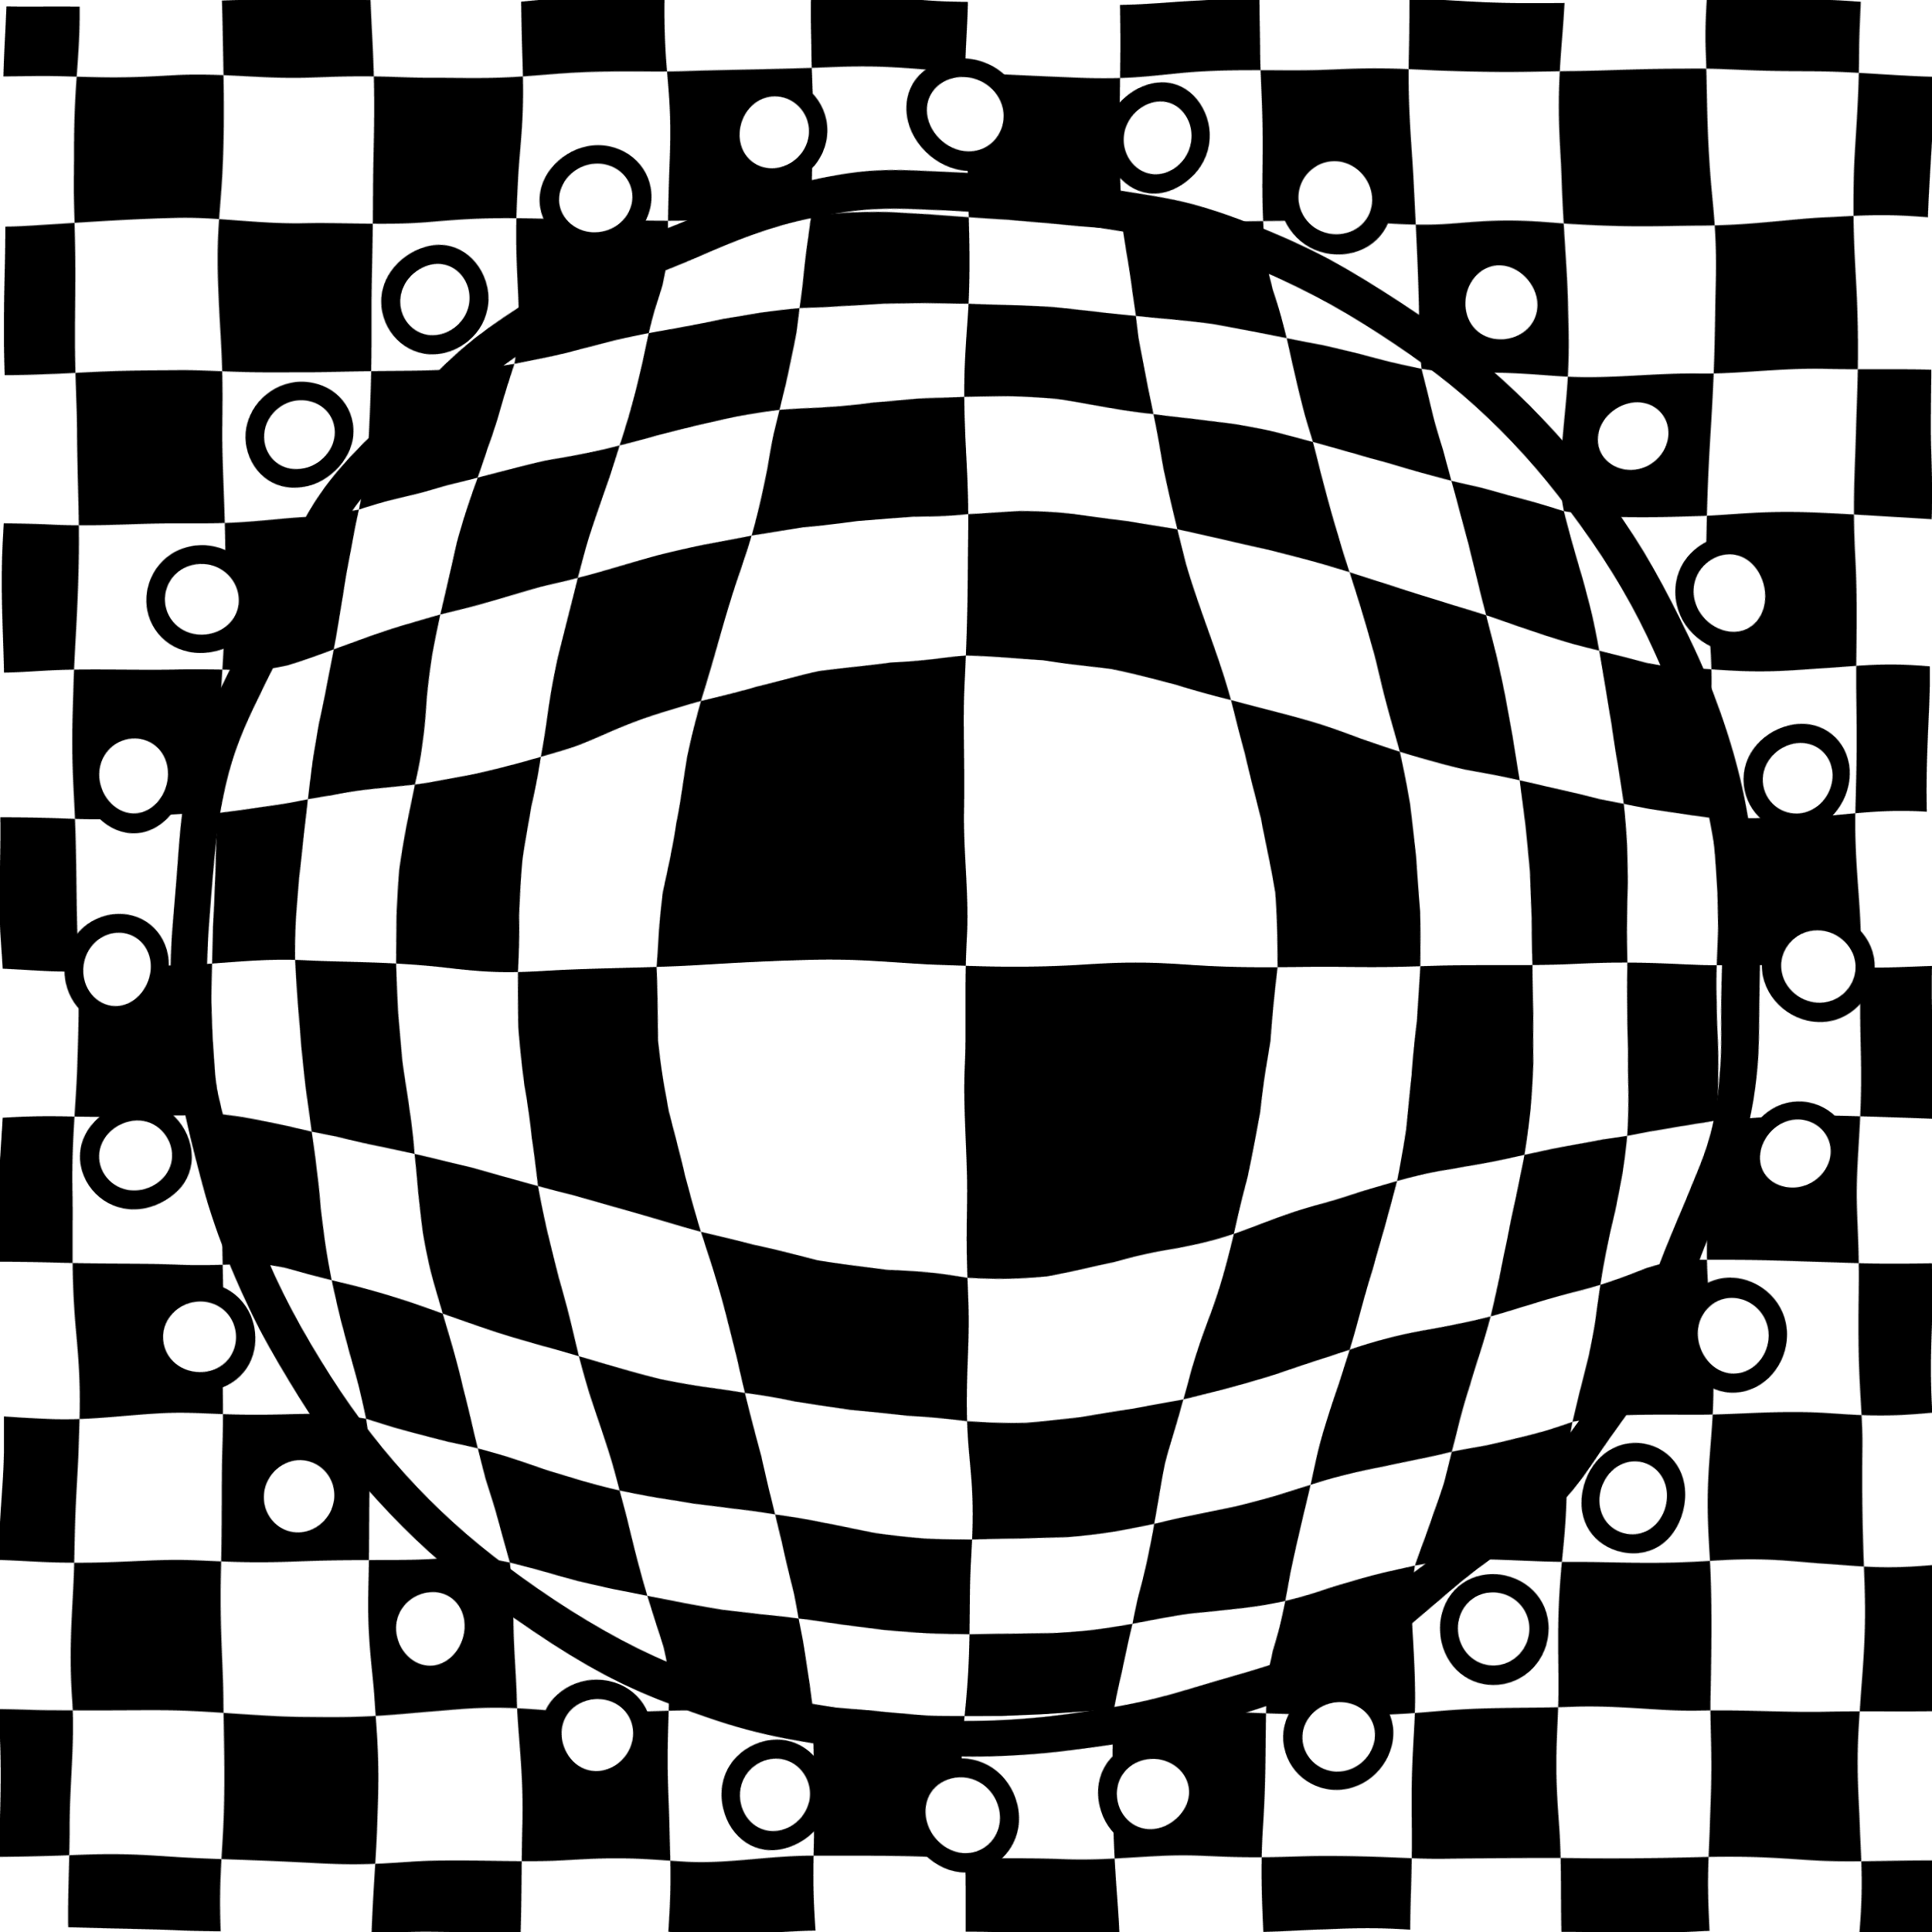
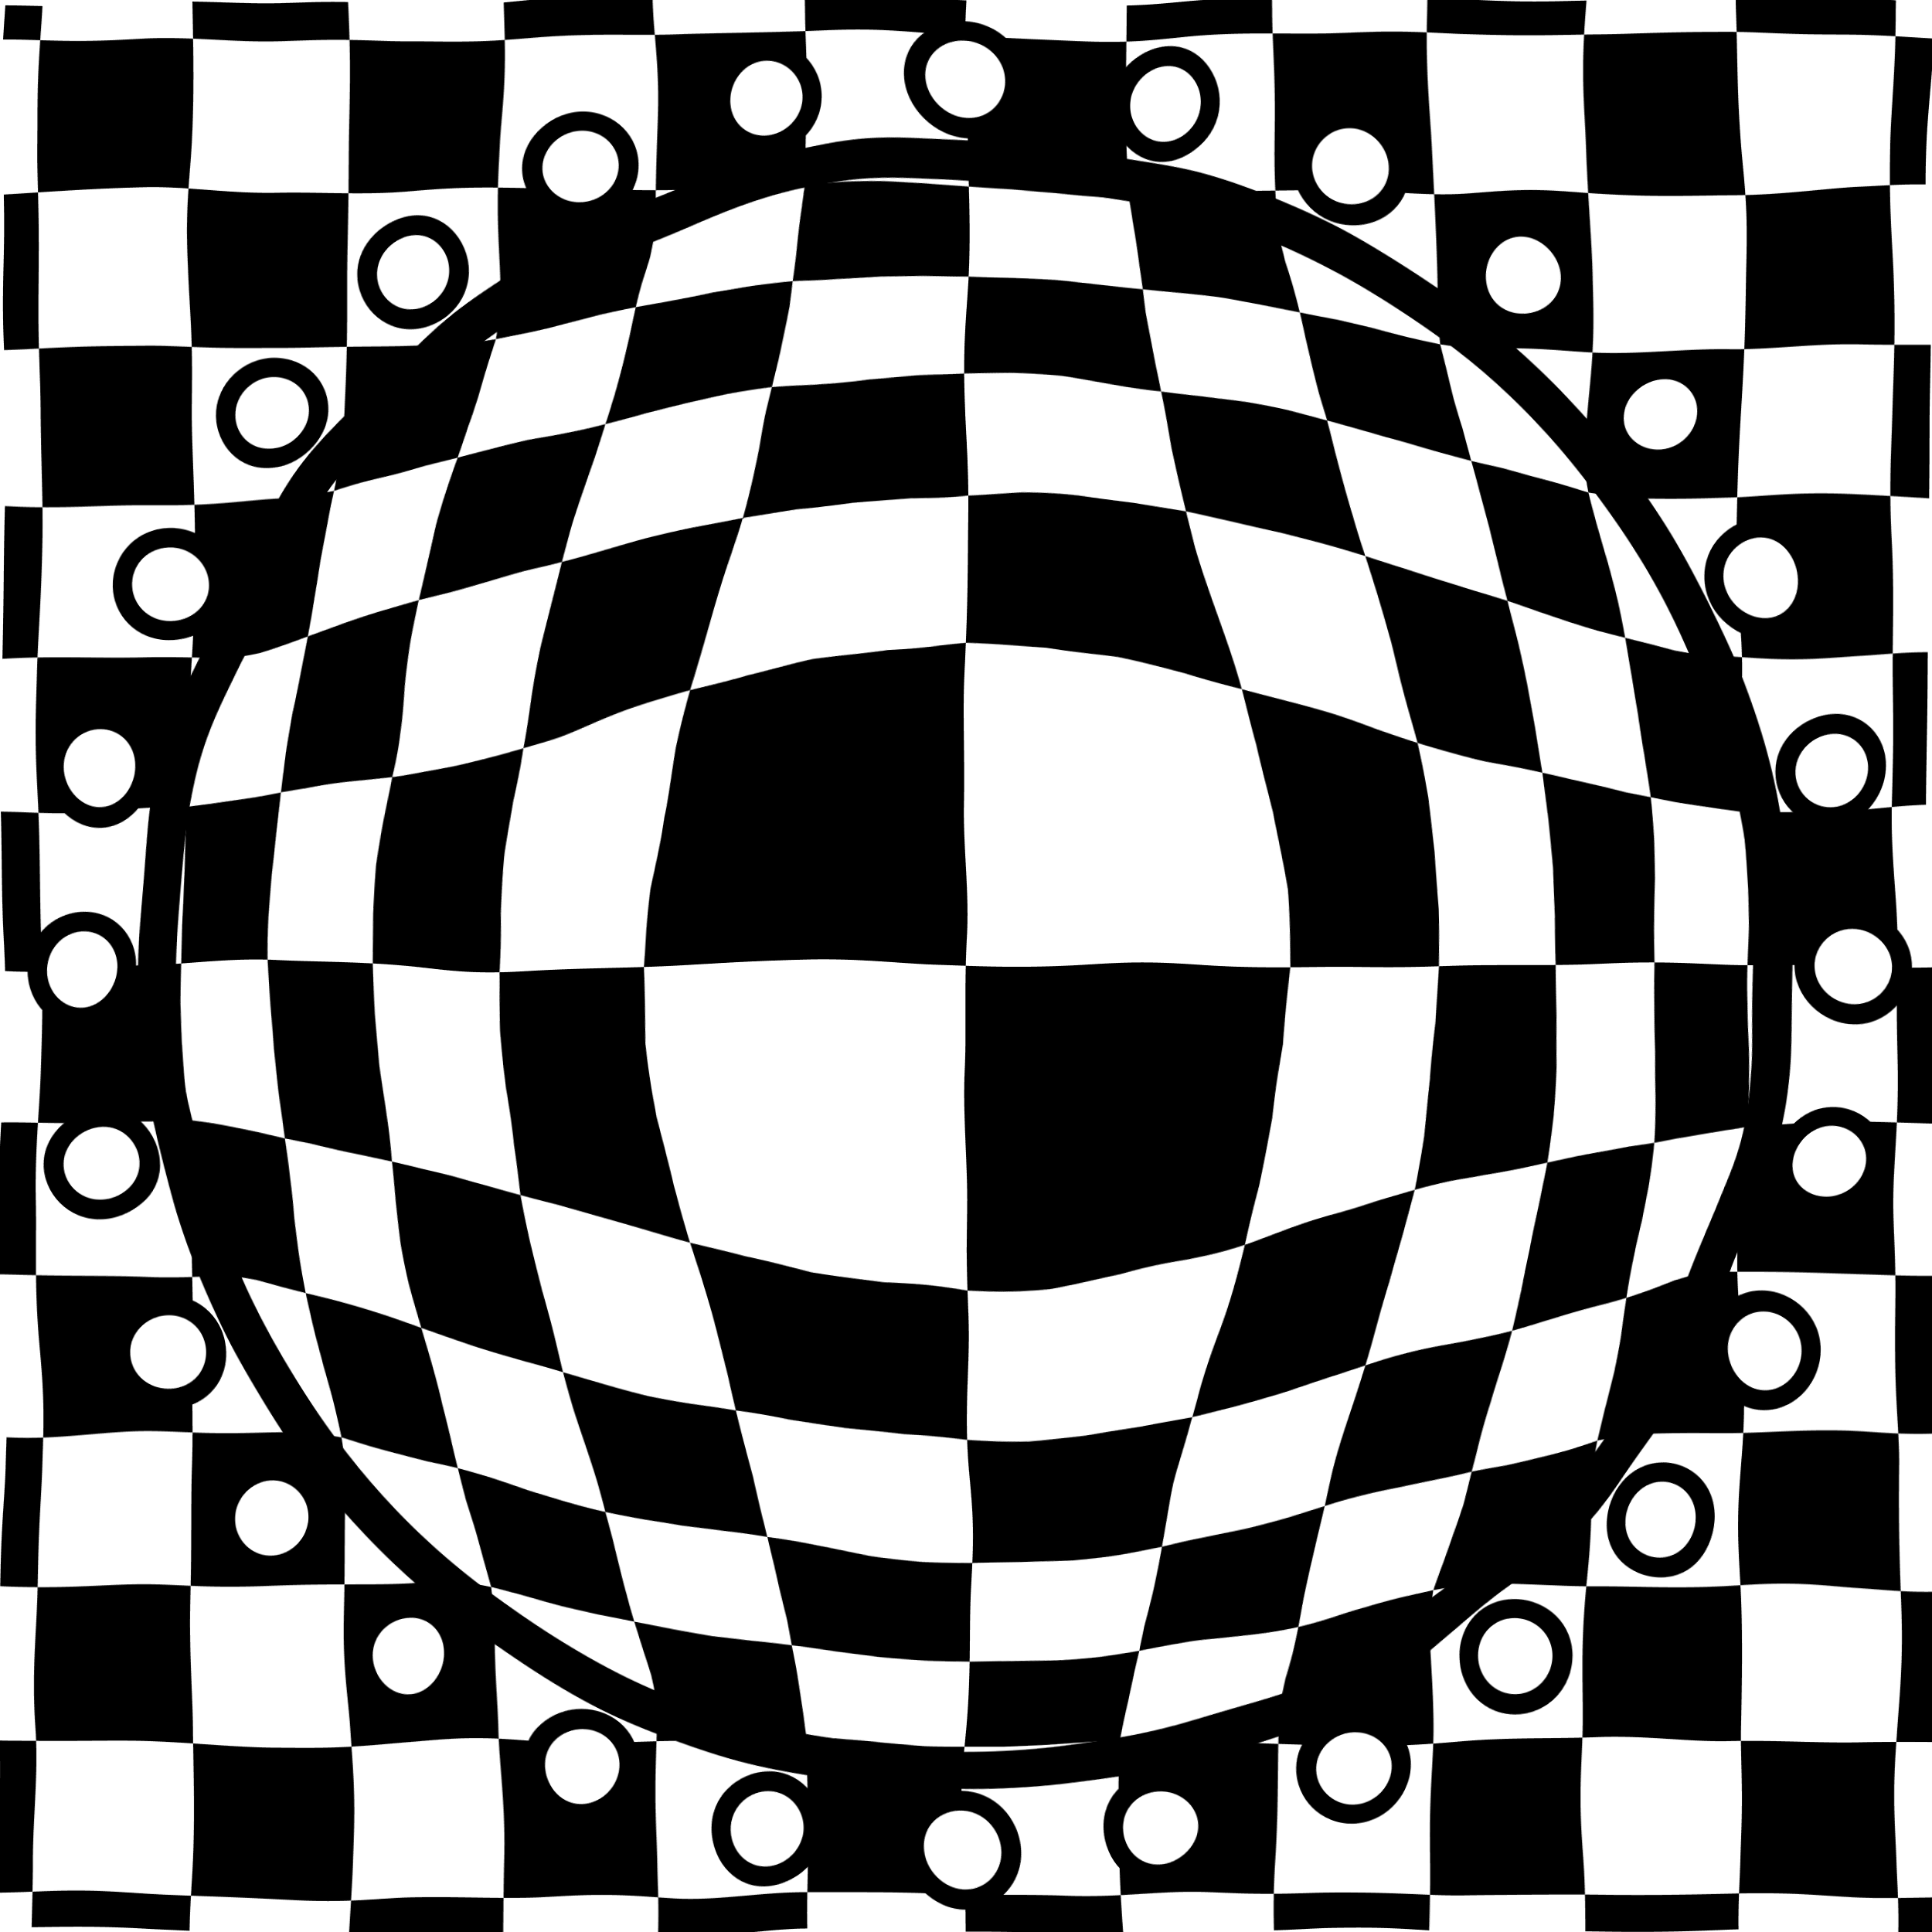
- <svg xmlns="http://www.w3.org/2000/svg" viewBox="10 10 254 254" shape-rendering="geometricPrecision">
+ <svg xmlns="http://www.w3.org/2000/svg" viewBox="15 15 244 244" shape-rendering="geometricPrecision">
  <defs>
    <filter id="w" x="-5%" y="-5%" width="110%" height="110%">
      <feTurbulence type="fractalNoise" baseFrequency="0.03" numOctaves="2" seed="9" />
      <feDisplacementMap in="SourceGraphic" scale="3.2" />
    </filter>
    <clipPath id="c">
      <rect x="7" y="7" width="260" height="260" />
    </clipPath>
  </defs>
  <rect width="274" height="274" fill="#fff" />
  <g filter="url(#w)">
    <g clip-path="url(#c)">
      <path d="M0.0 0.0L4.9 0.0L9.8 0.0L14.7 0.0L19.6 0.0L19.6 4.9L19.6 9.8L19.6 14.7L19.6 19.6L14.7 19.6L9.8 19.6L4.9 19.6L0.0 19.6L0.0 14.7L0.0 9.8L0.0 4.9Z" fill="#000" />
      <path d="M0.0 39.1L4.9 39.1L9.8 39.1L14.7 39.1L19.6 39.1L19.6 44.0L19.6 48.9L19.6 53.8L19.6 58.7L14.7 58.7L9.8 58.7L4.9 58.7L0.0 58.7L0.0 53.8L0.0 48.9L0.0 44.0Z" fill="#000" />
      <path d="M0.0 78.3L4.9 78.3L9.8 78.3L14.7 78.3L19.6 78.3L19.6 83.2L19.6 88.1L19.6 93.0L19.6 97.9L14.7 97.9L9.8 97.9L4.9 97.9L0.0 97.9L0.0 93.0L0.0 88.1L0.0 83.2Z" fill="#000" />
      <path d="M0.0 117.4L4.9 117.4L9.8 117.4L14.7 117.4L19.6 117.4L19.6 122.3L19.6 127.2L19.6 132.1L19.6 137.0L14.7 137.0L9.8 137.0L4.9 137.0L0.0 137.0L0.0 132.1L0.0 127.2L0.0 122.3Z" fill="#000" />
      <path d="M0.0 156.6L4.9 156.6L9.8 156.6L14.7 156.6L19.6 156.6L19.6 161.5L19.6 166.4L19.6 171.2L19.6 176.1L14.7 176.1L9.8 176.1L4.9 176.1L0.0 176.1L0.0 171.3L0.0 166.4L0.0 161.5Z" fill="#000" />
      <path d="M0.0 195.7L4.9 195.7L9.8 195.7L14.7 195.7L19.6 195.7L19.6 200.6L19.6 205.5L19.6 210.4L19.6 215.3L14.7 215.3L9.8 215.3L4.9 215.3L0.0 215.3L0.0 210.4L0.0 205.5L0.0 200.6Z" fill="#000" />
      <path d="M0.0 234.9L4.9 234.9L9.8 234.9L14.7 234.9L19.6 234.9L19.6 239.8L19.6 244.6L19.6 249.5L19.6 254.4L14.7 254.4L9.8 254.4L4.9 254.4L0.0 254.4L0.0 249.5L0.0 244.6L0.0 239.8Z" fill="#000" />
      <path d="M19.6 19.6L24.5 19.6L29.4 19.6L34.2 19.6L39.1 19.6L39.1 24.5L39.1 29.4L39.1 34.2L39.1 39.1L34.2 39.1L29.4 39.1L24.5 39.1L19.6 39.1L19.6 34.2L19.6 29.4L19.6 24.5Z" fill="#000" />
      <path d="M19.6 58.7L24.5 58.7L29.4 58.7L34.2 58.7L39.1 58.7L39.1 63.6L39.1 68.5L39.1 73.4L39.1 78.3L34.2 78.3L29.4 78.3L24.5 78.3L19.6 78.3L19.6 73.4L19.6 68.5L19.6 63.6Z" fill="#000" />
      <path d="M19.6 97.9L24.5 97.9L29.4 97.9L34.2 97.9L39.1 97.9L39.1 102.8L39.1 107.6L39.1 112.5L39.1 117.4L34.2 117.4L29.4 117.4L24.5 117.4L19.6 117.4L19.6 112.5L19.6 107.6L19.6 102.8Z" fill="#000" />
      <path d="M19.6 137.0L24.5 137.0L29.4 137.0L34.2 137.0L38.2 137.0L38.2 141.9L38.4 146.9L38.7 151.7L39.1 156.6L34.2 156.6L29.4 156.6L24.5 156.6L19.6 156.6L19.6 151.7L19.6 146.8L19.6 141.9Z" fill="#000" />
      <path d="M19.6 176.1L24.5 176.1L29.4 176.1L34.2 176.1L39.1 176.1L39.1 181.0L39.1 185.9L39.1 190.8L39.1 195.7L34.2 195.7L29.4 195.7L24.5 195.7L19.6 195.7L19.6 190.8L19.6 185.9L19.6 181.0Z" fill="#000" />
      <path d="M19.6 215.3L24.5 215.3L29.4 215.3L34.2 215.3L39.1 215.3L39.1 220.2L39.1 225.1L39.1 230.0L39.1 234.9L34.2 234.9L29.4 234.9L24.5 234.9L19.6 234.9L19.6 230.0L19.6 225.1L19.6 220.2Z" fill="#000" />
      <path d="M19.6 254.4L24.5 254.4L29.4 254.4L34.2 254.4L39.1 254.4L39.1 259.3L39.1 264.2L39.1 269.1L39.1 274.0L34.2 274.0L29.4 274.0L24.5 274.0L19.6 274.0L19.6 269.1L19.6 264.2L19.6 259.3Z" fill="#000" />
      <path d="M39.1 0.0L44.0 0.0L48.9 0.0L53.8 0.0L58.7 0.0L58.7 4.9L58.7 9.8L58.7 14.7L58.7 19.6L53.8 19.6L48.9 19.6L44.0 19.6L39.1 19.6L39.1 14.7L39.1 9.8L39.1 4.9Z" fill="#000" />
      <path d="M39.1 39.1L44.0 39.1L48.9 39.1L53.8 39.1L58.7 39.1L58.7 44.0L58.7 48.9L58.7 53.8L58.7 58.7L53.8 58.7L48.9 58.7L44.0 58.7L39.1 58.7L39.1 53.8L39.1 48.9L39.1 44.0Z" fill="#000" />
      <path d="M39.1 78.3L44.0 78.3L48.9 78.3L53.8 78.3L57.9 77.7L56.9 81.9L55.8 86.3L54.8 90.8L53.9 95.4L50.6 96.3L47.5 97.2L44.0 97.9L39.1 97.9L39.1 93.0L39.1 88.1L39.1 83.2Z" fill="#000" />
      <path d="M39.1 117.4L41.9 117.0L44.8 116.5L47.7 116.0L50.8 115.4L50.3 120.7L49.9 126.1L49.7 131.5L49.6 137.0L46.6 137.0L43.7 137.0L40.9 137.0L38.2 137.0L38.2 132.1L38.4 127.1L38.7 122.3Z" fill="#000" />
      <path d="M39.1 156.6L41.9 157.0L44.8 157.5L47.7 158.0L50.8 158.6L51.4 163.7L52.1 168.8L53.0 173.8L53.9 178.6L50.6 177.7L47.5 176.8L44.0 176.1L39.1 176.1L39.1 171.3L39.1 166.4L39.1 161.5Z" fill="#000" />
      <path d="M39.1 195.7L44.0 195.7L48.9 195.7L53.8 195.7L57.9 196.3L58.7 200.6L58.7 205.5L58.7 210.4L58.7 215.3L53.8 215.3L48.9 215.3L44.0 215.3L39.1 215.3L39.1 210.4L39.1 205.5L39.1 200.6Z" fill="#000" />
      <path d="M39.1 234.9L44.0 234.9L48.9 234.9L53.8 234.9L58.7 234.9L58.7 239.8L58.7 244.6L58.7 249.5L58.7 254.4L53.8 254.4L48.9 254.4L44.0 254.4L39.1 254.4L39.1 249.5L39.1 244.6L39.1 239.8Z" fill="#000" />
      <path d="M58.7 19.6L63.6 19.6L68.5 19.6L73.4 19.6L78.3 19.6L78.3 24.5L78.3 29.4L78.3 34.2L78.3 39.1L73.4 39.1L68.5 39.1L63.6 39.1L58.7 39.1L58.7 34.2L58.7 29.4L58.7 24.5Z" fill="#000" />
      <path d="M58.7 58.7L63.6 58.7L68.5 58.7L73.4 58.7L77.7 57.9L76.6 61.5L75.5 65.3L74.3 69.1L73.2 73.2L69.1 74.3L65.3 75.5L61.5 76.6L57.9 77.7L58.7 73.4L58.7 68.5L58.7 63.6Z" fill="#000" />
      <path d="M53.9 95.4L57.3 94.5L60.8 93.5L64.5 92.4L68.3 91.2L67.1 96.3L66.0 101.5L65.0 107.0L64.1 112.7L60.6 113.5L57.2 114.2L53.9 114.9L50.8 115.4L51.4 110.3L52.1 105.2L53.0 100.2Z" fill="#000" />
      <path d="M49.6 137.0L52.6 137.0L55.8 137.0L59.0 137.0L62.4 137.0L62.5 143.2L62.8 149.4L63.4 155.4L64.1 161.3L60.6 160.5L57.2 159.8L53.9 159.1L50.8 158.6L50.3 153.3L49.9 147.9L49.7 142.5Z" fill="#000" />
      <path d="M53.9 178.6L57.3 179.5L60.8 180.5L64.5 181.6L68.3 182.8L69.5 187.6L70.7 192.2L72.0 196.6L73.2 200.8L69.1 199.7L65.3 198.5L61.5 197.4L57.9 196.3L56.9 192.1L55.8 187.7L54.8 183.2Z" fill="#000" />
      <path d="M58.7 215.3L63.6 215.3L68.5 215.3L73.4 215.3L77.7 216.1L78.3 220.2L78.3 225.1L78.3 230.0L78.3 234.9L73.4 234.9L68.5 234.9L63.6 234.9L58.7 234.9L58.7 230.0L58.7 225.1L58.7 220.2Z" fill="#000" />
      <path d="M58.7 254.4L63.6 254.4L68.5 254.4L73.4 254.4L78.3 254.4L78.3 259.3L78.3 264.2L78.3 269.1L78.3 274.0L73.4 274.0L68.5 274.0L63.6 274.0L58.7 274.0L58.7 269.1L58.7 264.2L58.7 259.3Z" fill="#000" />
      <path d="M78.3 0.0L83.2 0.0L88.1 0.0L93.0 0.0L97.9 0.0L97.9 4.9L97.9 9.8L97.9 14.7L97.9 19.6L93.0 19.6L88.1 19.6L83.2 19.6L78.3 19.6L78.3 14.7L78.3 9.8L78.3 4.9Z" fill="#000" />
      <path d="M78.3 39.1L83.2 39.1L88.1 39.1L93.0 39.1L97.9 39.1L97.9 44.0L97.2 47.5L96.3 50.6L95.4 53.9L90.8 54.8L86.3 55.8L81.9 56.9L77.7 57.9L78.3 53.8L78.3 48.9L78.3 44.0Z" fill="#000" />
      <path d="M73.2 73.2L77.4 72.0L81.8 70.7L86.4 69.5L91.2 68.3L90.0 72.4L88.7 76.6L87.3 81.1L85.9 85.9L81.1 87.3L76.6 88.7L72.4 90.0L68.3 91.2L69.5 86.4L70.7 81.8L72.0 77.4Z" fill="#000" />
      <path d="M64.1 112.7L67.8 111.8L71.7 110.9L75.8 109.8L80.2 108.6L79.0 115.3L78.1 122.3L77.5 129.6L77.3 137.0L73.3 137.0L69.5 137.0L65.9 137.0L62.4 137.0L62.5 130.8L62.8 124.6L63.4 118.6Z" fill="#000" />
      <path d="M64.1 161.3L67.8 162.2L71.7 163.1L75.8 164.2L80.2 165.4L81.6 171.6L83.0 177.5L84.5 183.0L85.9 188.1L81.1 186.7L76.6 185.3L72.4 184.0L68.3 182.8L67.1 177.7L66.0 172.5L65.0 167.0Z" fill="#000" />
      <path d="M73.2 200.8L77.4 202.0L81.8 203.3L86.4 204.5L91.2 205.7L92.4 209.5L93.5 213.2L94.5 216.7L95.4 220.1L90.8 219.2L86.3 218.2L81.9 217.1L77.7 216.1L76.6 212.5L75.5 208.7L74.3 204.9Z" fill="#000" />
      <path d="M78.3 234.9L83.2 234.9L88.1 234.9L93.0 234.9L97.9 234.9L97.9 239.8L97.9 244.6L97.9 249.5L97.9 254.4L93.0 254.4L88.1 254.4L83.2 254.4L78.3 254.4L78.3 249.5L78.3 244.6L78.3 239.8Z" fill="#000" />
      <path d="M97.9 19.6L102.8 19.6L107.6 19.6L112.5 19.6L117.4 19.6L117.4 24.5L117.4 29.4L117.4 34.2L117.4 39.1L112.5 39.1L107.6 39.1L102.8 39.1L97.9 39.1L97.9 34.2L97.9 29.4L97.9 24.5Z" fill="#000" />
      <path d="M95.4 53.9L100.2 53.0L105.2 52.1L110.3 51.4L115.4 50.8L114.9 53.9L114.2 57.2L113.5 60.6L112.7 64.1L107.0 65.0L101.5 66.0L96.3 67.1L91.2 68.3L92.4 64.5L93.5 60.8L94.5 57.3Z" fill="#000" />
      <path d="M85.9 85.9L91.0 84.5L96.5 83.0L102.4 81.6L108.6 80.2L107.3 84.9L105.7 90.1L104.0 95.8L102.1 102.1L95.8 104.0L90.1 105.7L84.9 107.3L80.2 108.6L81.6 102.4L83.0 96.5L84.5 91.0Z" fill="#000" />
      <path d="M77.3 137.0L81.5 137.0L86.0 137.0L90.9 137.0L96.2 137.0L96.8 147.1L98.2 156.4L100.1 164.7L102.1 171.9L95.8 170.0L90.1 168.3L84.9 166.7L80.2 165.4L79.0 158.7L78.1 151.7L77.5 144.4Z" fill="#000" />
      <path d="M85.9 188.1L91.0 189.5L96.5 191.0L102.4 192.4L108.6 193.8L109.8 198.2L110.9 202.3L111.8 206.2L112.7 209.9L107.0 209.0L101.5 208.0L96.3 206.9L91.2 205.7L90.0 201.6L88.7 197.4L87.3 192.9Z" fill="#000" />
      <path d="M95.4 220.1L100.2 221.0L105.2 221.9L110.3 222.6L115.4 223.2L116.0 226.3L116.5 229.2L117.0 232.1L117.4 234.9L112.5 234.9L107.6 234.9L102.8 234.9L97.9 234.9L97.9 230.0L97.2 226.5L96.3 223.4Z" fill="#000" />
      <path d="M97.9 254.4L102.8 254.4L107.6 254.4L112.5 254.4L117.4 254.4L117.4 259.3L117.4 264.2L117.4 269.1L117.4 274.0L112.5 274.0L107.6 274.0L102.8 274.0L97.9 274.0L97.9 269.1L97.9 264.2L97.9 259.3Z" fill="#000" />
      <path d="M117.4 0.0L122.3 0.0L127.2 0.0L132.1 0.0L137.0 0.0L137.0 4.9L137.0 9.8L137.0 14.7L137.0 19.6L132.1 19.6L127.2 19.6L122.3 19.6L117.4 19.6L117.4 14.7L117.4 9.8L117.4 4.9Z" fill="#000" />
      <path d="M117.4 39.1L122.3 38.7L127.1 38.4L132.1 38.2L137.0 38.2L137.0 40.9L137.0 43.7L137.0 46.6L137.0 49.6L131.5 49.7L126.1 49.9L120.7 50.3L115.4 50.8L116.0 47.7L116.5 44.8L117.0 41.9Z" fill="#000" />
      <path d="M112.7 64.1L118.6 63.4L124.6 62.8L130.8 62.5L137.0 62.4L137.0 65.9L137.0 69.5L137.0 73.3L137.0 77.3L129.6 77.5L122.3 78.1L115.3 79.0L108.6 80.2L109.8 75.8L110.9 71.7L111.8 67.8Z" fill="#000" />
      <path d="M102.1 102.1L109.3 100.1L117.6 98.2L126.9 96.8L137.0 96.2L137.0 102.2L137.0 109.1L137.0 118.0L137.0 137.0L118.0 137.0L109.1 137.0L102.2 137.0L96.2 137.0L96.8 126.9L98.2 117.6L100.1 109.3Z" fill="#000" />
      <path d="M102.1 171.9L109.3 173.9L117.6 175.8L126.9 177.2L137.0 177.8L137.0 183.1L137.0 188.0L137.0 192.5L137.0 196.7L129.6 196.5L122.3 195.9L115.3 195.0L108.6 193.8L107.3 189.1L105.7 183.9L104.0 178.2Z" fill="#000" />
      <path d="M112.7 209.9L118.6 210.6L124.6 211.2L130.8 211.5L137.0 211.6L137.0 215.0L137.0 218.2L137.0 221.4L137.0 224.4L131.5 224.3L126.1 224.1L120.7 223.7L115.4 223.2L114.9 220.1L114.2 216.8L113.5 213.4Z" fill="#000" />
      <path d="M117.4 234.9L122.3 235.3L127.1 235.6L132.1 235.8L137.0 235.8L137.0 239.8L137.0 244.6L137.0 249.5L137.0 254.4L132.1 254.4L127.2 254.4L122.3 254.4L117.4 254.4L117.4 249.5L117.4 244.6L117.4 239.8Z" fill="#000" />
      <path d="M137.0 19.6L141.9 19.6L146.8 19.6L151.7 19.6L156.6 19.6L156.6 24.5L156.6 29.4L156.6 34.2L156.6 39.1L151.7 38.7L146.9 38.4L141.9 38.2L137.0 38.2L137.0 34.2L137.0 29.4L137.0 24.5Z" fill="#000" />
      <path d="M137.0 49.6L142.5 49.7L147.9 49.9L153.3 50.3L158.6 50.8L159.1 53.9L159.8 57.2L160.5 60.6L161.3 64.1L155.4 63.4L149.4 62.8L143.2 62.5L137.0 62.4L137.0 59.0L137.0 55.8L137.0 52.6Z" fill="#000" />
      <path d="M137.0 77.3L144.4 77.5L151.7 78.1L158.7 79.0L165.4 80.2L166.7 84.9L168.3 90.1L170.0 95.8L171.9 102.1L164.7 100.1L156.4 98.2L147.1 96.8L137.0 96.2L137.0 90.9L137.0 86.0L137.0 81.5Z" fill="#000" />
      <path d="M137.0 137.0L156.0 137.0L164.9 137.0L171.8 137.0L177.8 137.0L177.2 147.1L175.8 156.4L173.9 164.7L171.9 171.9L164.7 173.9L156.4 175.8L147.1 177.2L137.0 177.8L137.0 171.8L137.0 164.9L137.0 156.0Z" fill="#000" />
      <path d="M137.0 196.7L144.4 196.5L151.7 195.9L158.7 195.0L165.4 193.8L164.2 198.2L163.1 202.3L162.2 206.2L161.3 209.9L155.4 210.6L149.4 211.2L143.2 211.5L137.0 211.6L137.0 208.1L137.0 204.5L137.0 200.7Z" fill="#000" />
      <path d="M137.0 224.4L142.5 224.3L147.9 224.1L153.3 223.7L158.6 223.2L158.0 226.3L157.5 229.2L157.0 232.1L156.6 234.9L151.7 235.3L146.9 235.6L141.9 235.8L137.0 235.8L137.0 233.1L137.0 230.3L137.0 227.4Z" fill="#000" />
      <path d="M137.0 254.4L141.9 254.4L146.8 254.4L151.7 254.4L156.6 254.4L156.6 259.3L156.6 264.2L156.6 269.1L156.6 274.0L151.7 274.0L146.8 274.0L141.9 274.0L137.0 274.0L137.0 269.1L137.0 264.2L137.0 259.3Z" fill="#000" />
      <path d="M156.6 0.0L161.5 0.0L166.4 0.0L171.2 0.0L176.1 0.0L176.1 4.9L176.1 9.8L176.1 14.7L176.1 19.6L171.3 19.6L166.4 19.6L161.5 19.6L156.6 19.6L156.6 14.7L156.6 9.8L156.6 4.9Z" fill="#000" />
      <path d="M156.6 39.1L161.5 39.1L166.4 39.1L171.2 39.1L176.1 39.1L176.1 44.0L176.8 47.5L177.7 50.6L178.6 53.9L173.8 53.0L168.8 52.1L163.7 51.4L158.6 50.8L158.0 47.7L157.5 44.8L157.0 41.9Z" fill="#000" />
      <path d="M161.3 64.1L167.0 65.0L172.5 66.0L177.7 67.1L182.8 68.3L184.0 72.4L185.3 76.6L186.7 81.1L188.1 85.9L183.0 84.5L177.5 83.0L171.6 81.6L165.4 80.2L164.2 75.8L163.1 71.7L162.2 67.8Z" fill="#000" />
      <path d="M171.9 102.1L178.2 104.0L183.9 105.7L189.1 107.3L193.8 108.6L195.0 115.3L195.9 122.3L196.5 129.6L196.7 137.0L192.5 137.0L188.0 137.0L183.1 137.0L177.8 137.0L177.2 126.9L175.8 117.6L173.9 109.3Z" fill="#000" />
      <path d="M171.9 171.9L178.2 170.0L183.9 168.3L189.1 166.7L193.8 165.4L192.4 171.6L191.0 177.5L189.5 183.0L188.1 188.1L183.0 189.5L177.5 191.0L171.6 192.4L165.4 193.8L166.7 189.1L168.3 183.9L170.0 178.2Z" fill="#000" />
      <path d="M161.3 209.9L167.0 209.0L172.5 208.0L177.7 206.9L182.8 205.7L181.6 209.5L180.5 213.2L179.5 216.7L178.6 220.1L173.8 221.0L168.8 221.9L163.7 222.6L158.6 223.2L159.1 220.1L159.8 216.8L160.5 213.4Z" fill="#000" />
      <path d="M156.6 234.9L161.5 234.9L166.4 234.9L171.2 234.9L176.1 234.9L176.1 239.8L176.1 244.6L176.1 249.5L176.1 254.4L171.3 254.4L166.4 254.4L161.5 254.4L156.6 254.4L156.6 249.5L156.6 244.6L156.6 239.8Z" fill="#000" />
      <path d="M176.1 19.6L181.0 19.6L185.9 19.6L190.8 19.6L195.7 19.6L195.7 24.5L195.7 29.4L195.7 34.2L195.7 39.1L190.8 39.1L185.9 39.1L181.0 39.1L176.1 39.1L176.1 34.2L176.1 29.4L176.1 24.5Z" fill="#000" />
      <path d="M178.6 53.9L183.2 54.8L187.7 55.8L192.1 56.9L196.3 57.9L197.4 61.5L198.5 65.3L199.7 69.1L200.8 73.2L196.6 72.0L192.2 70.7L187.6 69.5L182.8 68.3L181.6 64.5L180.5 60.8L179.5 57.3Z" fill="#000" />
      <path d="M188.1 85.9L192.9 87.3L197.4 88.7L201.6 90.0L205.7 91.2L206.9 96.3L208.0 101.5L209.0 107.0L209.9 112.7L206.2 111.8L202.3 110.9L198.2 109.8L193.8 108.6L192.4 102.4L191.0 96.5L189.5 91.0Z" fill="#000" />
      <path d="M196.7 137.0L200.7 137.0L204.5 137.0L208.1 137.0L211.6 137.0L211.5 143.2L211.2 149.4L210.6 155.4L209.9 161.3L206.2 162.2L202.3 163.1L198.2 164.2L193.8 165.4L195.0 158.7L195.9 151.7L196.5 144.4Z" fill="#000" />
      <path d="M188.1 188.1L192.9 186.7L197.4 185.3L201.6 184.0L205.7 182.8L204.5 187.6L203.3 192.2L202.0 196.6L200.8 200.8L196.6 202.0L192.2 203.3L187.6 204.5L182.8 205.7L184.0 201.6L185.3 197.4L186.7 192.9Z" fill="#000" />
      <path d="M178.6 220.1L183.2 219.2L187.7 218.2L192.1 217.1L196.3 216.1L195.7 220.2L195.7 225.1L195.7 230.0L195.7 234.9L190.8 234.9L185.9 234.9L181.0 234.9L176.1 234.9L176.1 230.0L176.8 226.5L177.7 223.4Z" fill="#000" />
      <path d="M176.1 254.4L181.0 254.4L185.9 254.4L190.8 254.4L195.7 254.4L195.7 259.3L195.7 264.2L195.7 269.1L195.7 274.0L190.8 274.0L185.9 274.0L181.0 274.0L176.1 274.0L176.1 269.1L176.1 264.2L176.1 259.3Z" fill="#000" />
      <path d="M195.7 0.0L200.6 0.0L205.5 0.0L210.4 0.0L215.3 0.0L215.3 4.9L215.3 9.8L215.3 14.7L215.3 19.6L210.4 19.6L205.5 19.6L200.6 19.6L195.7 19.6L195.7 14.7L195.7 9.8L195.7 4.9Z" fill="#000" />
      <path d="M195.7 39.1L200.6 39.1L205.5 39.1L210.4 39.1L215.3 39.1L215.3 44.0L215.3 48.9L215.3 53.8L215.3 58.7L210.4 58.7L205.5 58.7L200.6 58.7L196.3 57.9L195.7 53.8L195.7 48.9L195.7 44.0Z" fill="#000" />
      <path d="M200.8 73.2L204.9 74.3L208.7 75.5L212.5 76.6L216.1 77.7L217.1 81.9L218.2 86.3L219.2 90.8L220.1 95.4L216.7 94.5L213.2 93.5L209.5 92.4L205.7 91.2L204.5 86.4L203.3 81.8L202.0 77.4Z" fill="#000" />
      <path d="M209.9 112.7L213.4 113.5L216.8 114.2L220.1 114.9L223.2 115.4L223.7 120.7L224.1 126.1L224.3 131.5L224.4 137.0L221.4 137.0L218.2 137.0L215.0 137.0L211.6 137.0L211.5 130.8L211.2 124.6L210.6 118.6Z" fill="#000" />
      <path d="M209.9 161.3L213.4 160.5L216.8 159.8L220.1 159.1L223.2 158.6L222.6 163.7L221.9 168.8L221.0 173.8L220.1 178.6L216.7 179.5L213.2 180.5L209.5 181.6L205.7 182.8L206.9 177.7L208.0 172.5L209.0 167.0Z" fill="#000" />
      <path d="M200.8 200.8L204.9 199.7L208.7 198.5L212.5 197.4L216.1 196.3L215.3 200.6L215.3 205.5L215.3 210.4L215.3 215.3L210.4 215.3L205.5 215.3L200.6 215.3L196.3 216.1L197.4 212.5L198.5 208.7L199.7 204.9Z" fill="#000" />
      <path d="M195.7 234.9L200.6 234.9L205.5 234.9L210.4 234.9L215.3 234.9L215.3 239.8L215.3 244.6L215.3 249.5L215.3 254.4L210.4 254.4L205.5 254.4L200.6 254.4L195.7 254.4L195.7 249.5L195.7 244.6L195.7 239.8Z" fill="#000" />
      <path d="M215.3 19.6L220.2 19.6L225.1 19.6L230.0 19.6L234.9 19.6L234.9 24.5L234.9 29.4L234.9 34.2L234.9 39.1L230.0 39.1L225.1 39.1L220.2 39.1L215.3 39.1L215.3 34.2L215.3 29.4L215.3 24.5Z" fill="#000" />
      <path d="M215.3 58.7L220.2 58.7L225.1 58.7L230.0 58.7L234.9 58.7L234.9 63.6L234.9 68.5L234.9 73.4L234.9 78.3L230.0 78.3L225.1 78.3L220.2 78.3L216.1 77.7L215.3 73.4L215.3 68.5L215.3 63.6Z" fill="#000" />
      <path d="M220.1 95.4L223.4 96.3L226.5 97.2L230.0 97.9L234.9 97.9L234.9 102.8L234.9 107.6L234.9 112.5L234.9 117.4L232.1 117.0L229.2 116.5L226.3 116.0L223.2 115.4L222.6 110.3L221.9 105.2L221.0 100.2Z" fill="#000" />
      <path d="M224.4 137.0L227.4 137.0L230.3 137.0L233.1 137.0L235.8 137.0L235.8 141.9L235.6 146.9L235.3 151.7L234.9 156.6L232.1 157.0L229.2 157.5L226.3 158.0L223.2 158.6L223.7 153.3L224.1 147.9L224.3 142.5Z" fill="#000" />
      <path d="M220.1 178.6L223.4 177.7L226.5 176.8L230.0 176.1L234.9 176.1L234.9 181.0L234.9 185.9L234.9 190.8L234.9 195.7L230.0 195.7L225.1 195.7L220.2 195.7L216.1 196.3L217.1 192.1L218.2 187.7L219.2 183.2Z" fill="#000" />
      <path d="M215.3 215.3L220.2 215.3L225.1 215.3L230.0 215.3L234.9 215.3L234.9 220.2L234.9 225.1L234.9 230.0L234.9 234.9L230.0 234.9L225.1 234.9L220.2 234.9L215.3 234.9L215.3 230.0L215.3 225.1L215.3 220.2Z" fill="#000" />
      <path d="M215.3 254.4L220.2 254.4L225.1 254.4L230.0 254.4L234.9 254.4L234.9 259.3L234.9 264.2L234.9 269.1L234.9 274.0L230.0 274.0L225.1 274.0L220.2 274.0L215.3 274.0L215.3 269.1L215.3 264.2L215.3 259.3Z" fill="#000" />
      <path d="M234.9 0.0L239.8 0.0L244.6 0.0L249.5 0.0L254.4 0.0L254.4 4.9L254.4 9.8L254.4 14.7L254.4 19.6L249.5 19.6L244.6 19.6L239.8 19.6L234.9 19.6L234.9 14.7L234.9 9.8L234.9 4.9Z" fill="#000" />
      <path d="M234.9 39.1L239.8 39.1L244.6 39.1L249.5 39.1L254.4 39.1L254.4 44.0L254.4 48.9L254.4 53.8L254.4 58.7L249.5 58.7L244.6 58.7L239.8 58.7L234.9 58.7L234.9 53.8L234.9 48.9L234.9 44.0Z" fill="#000" />
      <path d="M234.9 78.3L239.8 78.3L244.6 78.3L249.5 78.3L254.4 78.3L254.4 83.2L254.4 88.1L254.4 93.0L254.4 97.9L249.5 97.9L244.6 97.9L239.8 97.9L234.9 97.9L234.9 93.0L234.9 88.1L234.9 83.2Z" fill="#000" />
      <path d="M234.9 117.4L239.8 117.4L244.6 117.4L249.5 117.4L254.4 117.4L254.4 122.3L254.4 127.2L254.4 132.1L254.4 137.0L249.5 137.0L244.6 137.0L239.8 137.0L235.8 137.0L235.8 132.1L235.6 127.1L235.3 122.3Z" fill="#000" />
      <path d="M234.9 156.6L239.8 156.6L244.6 156.6L249.5 156.6L254.4 156.6L254.4 161.5L254.4 166.4L254.4 171.2L254.4 176.1L249.5 176.1L244.6 176.1L239.8 176.1L234.9 176.1L234.9 171.3L234.9 166.4L234.9 161.5Z" fill="#000" />
      <path d="M234.9 195.7L239.8 195.7L244.6 195.7L249.5 195.7L254.4 195.7L254.4 200.6L254.4 205.5L254.4 210.4L254.4 215.3L249.5 215.3L244.6 215.3L239.8 215.3L234.9 215.3L234.9 210.4L234.9 205.5L234.9 200.6Z" fill="#000" />
      <path d="M234.9 234.9L239.8 234.9L244.6 234.9L249.5 234.9L254.4 234.9L254.4 239.8L254.4 244.6L254.4 249.5L254.4 254.4L249.5 254.4L244.6 254.4L239.8 254.4L234.9 254.4L234.9 249.5L234.9 244.6L234.9 239.8Z" fill="#000" />
      <path d="M254.4 19.6L259.3 19.6L264.2 19.6L269.1 19.6L274.0 19.6L274.0 24.5L274.0 29.4L274.0 34.2L274.0 39.1L269.1 39.1L264.2 39.1L259.3 39.1L254.4 39.1L254.4 34.2L254.4 29.4L254.4 24.5Z" fill="#000" />
      <path d="M254.4 58.7L259.3 58.7L264.2 58.7L269.1 58.7L274.0 58.7L274.0 63.6L274.0 68.5L274.0 73.4L274.0 78.3L269.1 78.3L264.2 78.3L259.3 78.3L254.4 78.3L254.4 73.4L254.4 68.5L254.4 63.6Z" fill="#000" />
      <path d="M254.4 97.9L259.3 97.9L264.2 97.9L269.1 97.9L274.0 97.9L274.0 102.8L274.0 107.6L274.0 112.5L274.0 117.4L269.1 117.4L264.2 117.4L259.3 117.4L254.4 117.4L254.4 112.5L254.4 107.6L254.4 102.8Z" fill="#000" />
      <path d="M254.4 137.0L259.3 137.0L264.2 137.0L269.1 137.0L274.0 137.0L274.0 141.9L274.0 146.8L274.0 151.7L274.0 156.6L269.1 156.6L264.2 156.6L259.3 156.6L254.4 156.6L254.4 151.7L254.4 146.8L254.4 141.9Z" fill="#000" />
      <path d="M254.4 176.1L259.3 176.1L264.2 176.1L269.1 176.1L274.0 176.1L274.0 181.0L274.0 185.9L274.0 190.8L274.0 195.7L269.1 195.7L264.2 195.7L259.3 195.7L254.4 195.7L254.4 190.8L254.4 185.9L254.4 181.0Z" fill="#000" />
      <path d="M254.4 215.3L259.3 215.3L264.2 215.3L269.1 215.3L274.0 215.3L274.0 220.2L274.0 225.1L274.0 230.0L274.0 234.9L269.1 234.9L264.2 234.9L259.3 234.9L254.4 234.9L254.4 230.0L254.4 225.1L254.4 220.2Z" fill="#000" />
      <path d="M254.4 254.4L259.3 254.4L264.2 254.4L269.1 254.4L274.0 254.4L274.0 259.3L274.0 264.2L274.0 269.1L274.0 274.0L269.1 274.0L264.2 274.0L259.3 274.0L254.4 274.0L254.4 269.1L254.4 264.2L254.4 259.3Z" fill="#000" />
      <circle cx="137.0" cy="137.0" r="102" fill="none" stroke="#000" stroke-width="5" />
      <circle cx="249.0" cy="137.0" r="6" fill="#fff" stroke="#000" stroke-width="2.5" />
      <circle cx="246.2" cy="161.9" r="6" fill="#fff" stroke="#000" stroke-width="2.5" />
      <circle cx="237.9" cy="185.6" r="6" fill="#fff" stroke="#000" stroke-width="2.5" />
      <circle cx="224.6" cy="206.8" r="6" fill="#fff" stroke="#000" stroke-width="2.5" />
      <circle cx="206.8" cy="224.6" r="6" fill="#fff" stroke="#000" stroke-width="2.5" />
      <circle cx="185.6" cy="237.9" r="6" fill="#fff" stroke="#000" stroke-width="2.5" />
      <circle cx="161.9" cy="246.2" r="6" fill="#fff" stroke="#000" stroke-width="2.5" />
      <circle cx="137.0" cy="249.0" r="6" fill="#fff" stroke="#000" stroke-width="2.5" />
      <circle cx="112.1" cy="246.2" r="6" fill="#fff" stroke="#000" stroke-width="2.5" />
      <circle cx="88.4" cy="237.9" r="6" fill="#fff" stroke="#000" stroke-width="2.5" />
      <circle cx="67.2" cy="224.6" r="6" fill="#fff" stroke="#000" stroke-width="2.5" />
      <circle cx="49.4" cy="206.8" r="6" fill="#fff" stroke="#000" stroke-width="2.5" />
      <circle cx="36.1" cy="185.6" r="6" fill="#fff" stroke="#000" stroke-width="2.5" />
      <circle cx="27.8" cy="161.9" r="6" fill="#fff" stroke="#000" stroke-width="2.5" />
      <circle cx="25.0" cy="137.0" r="6" fill="#fff" stroke="#000" stroke-width="2.5" />
      <circle cx="27.8" cy="112.1" r="6" fill="#fff" stroke="#000" stroke-width="2.5" />
      <circle cx="36.1" cy="88.4" r="6" fill="#fff" stroke="#000" stroke-width="2.5" />
      <circle cx="49.4" cy="67.2" r="6" fill="#fff" stroke="#000" stroke-width="2.5" />
      <circle cx="67.2" cy="49.4" r="6" fill="#fff" stroke="#000" stroke-width="2.5" />
      <circle cx="88.4" cy="36.1" r="6" fill="#fff" stroke="#000" stroke-width="2.5" />
      <circle cx="112.1" cy="27.8" r="6" fill="#fff" stroke="#000" stroke-width="2.5" />
      <circle cx="137.0" cy="25.0" r="6" fill="#fff" stroke="#000" stroke-width="2.5" />
      <circle cx="161.9" cy="27.8" r="6" fill="#fff" stroke="#000" stroke-width="2.5" />
      <circle cx="185.6" cy="36.1" r="6" fill="#fff" stroke="#000" stroke-width="2.5" />
      <circle cx="206.8" cy="49.4" r="6" fill="#fff" stroke="#000" stroke-width="2.5" />
      <circle cx="224.6" cy="67.2" r="6" fill="#fff" stroke="#000" stroke-width="2.5" />
      <circle cx="237.9" cy="88.4" r="6" fill="#fff" stroke="#000" stroke-width="2.5" />
      <circle cx="246.2" cy="112.1" r="6" fill="#fff" stroke="#000" stroke-width="2.5" />
    </g>
    <rect x="5" y="5" width="264" height="264" fill="none" stroke="#000" stroke-width="7" />
  </g>
</svg>
